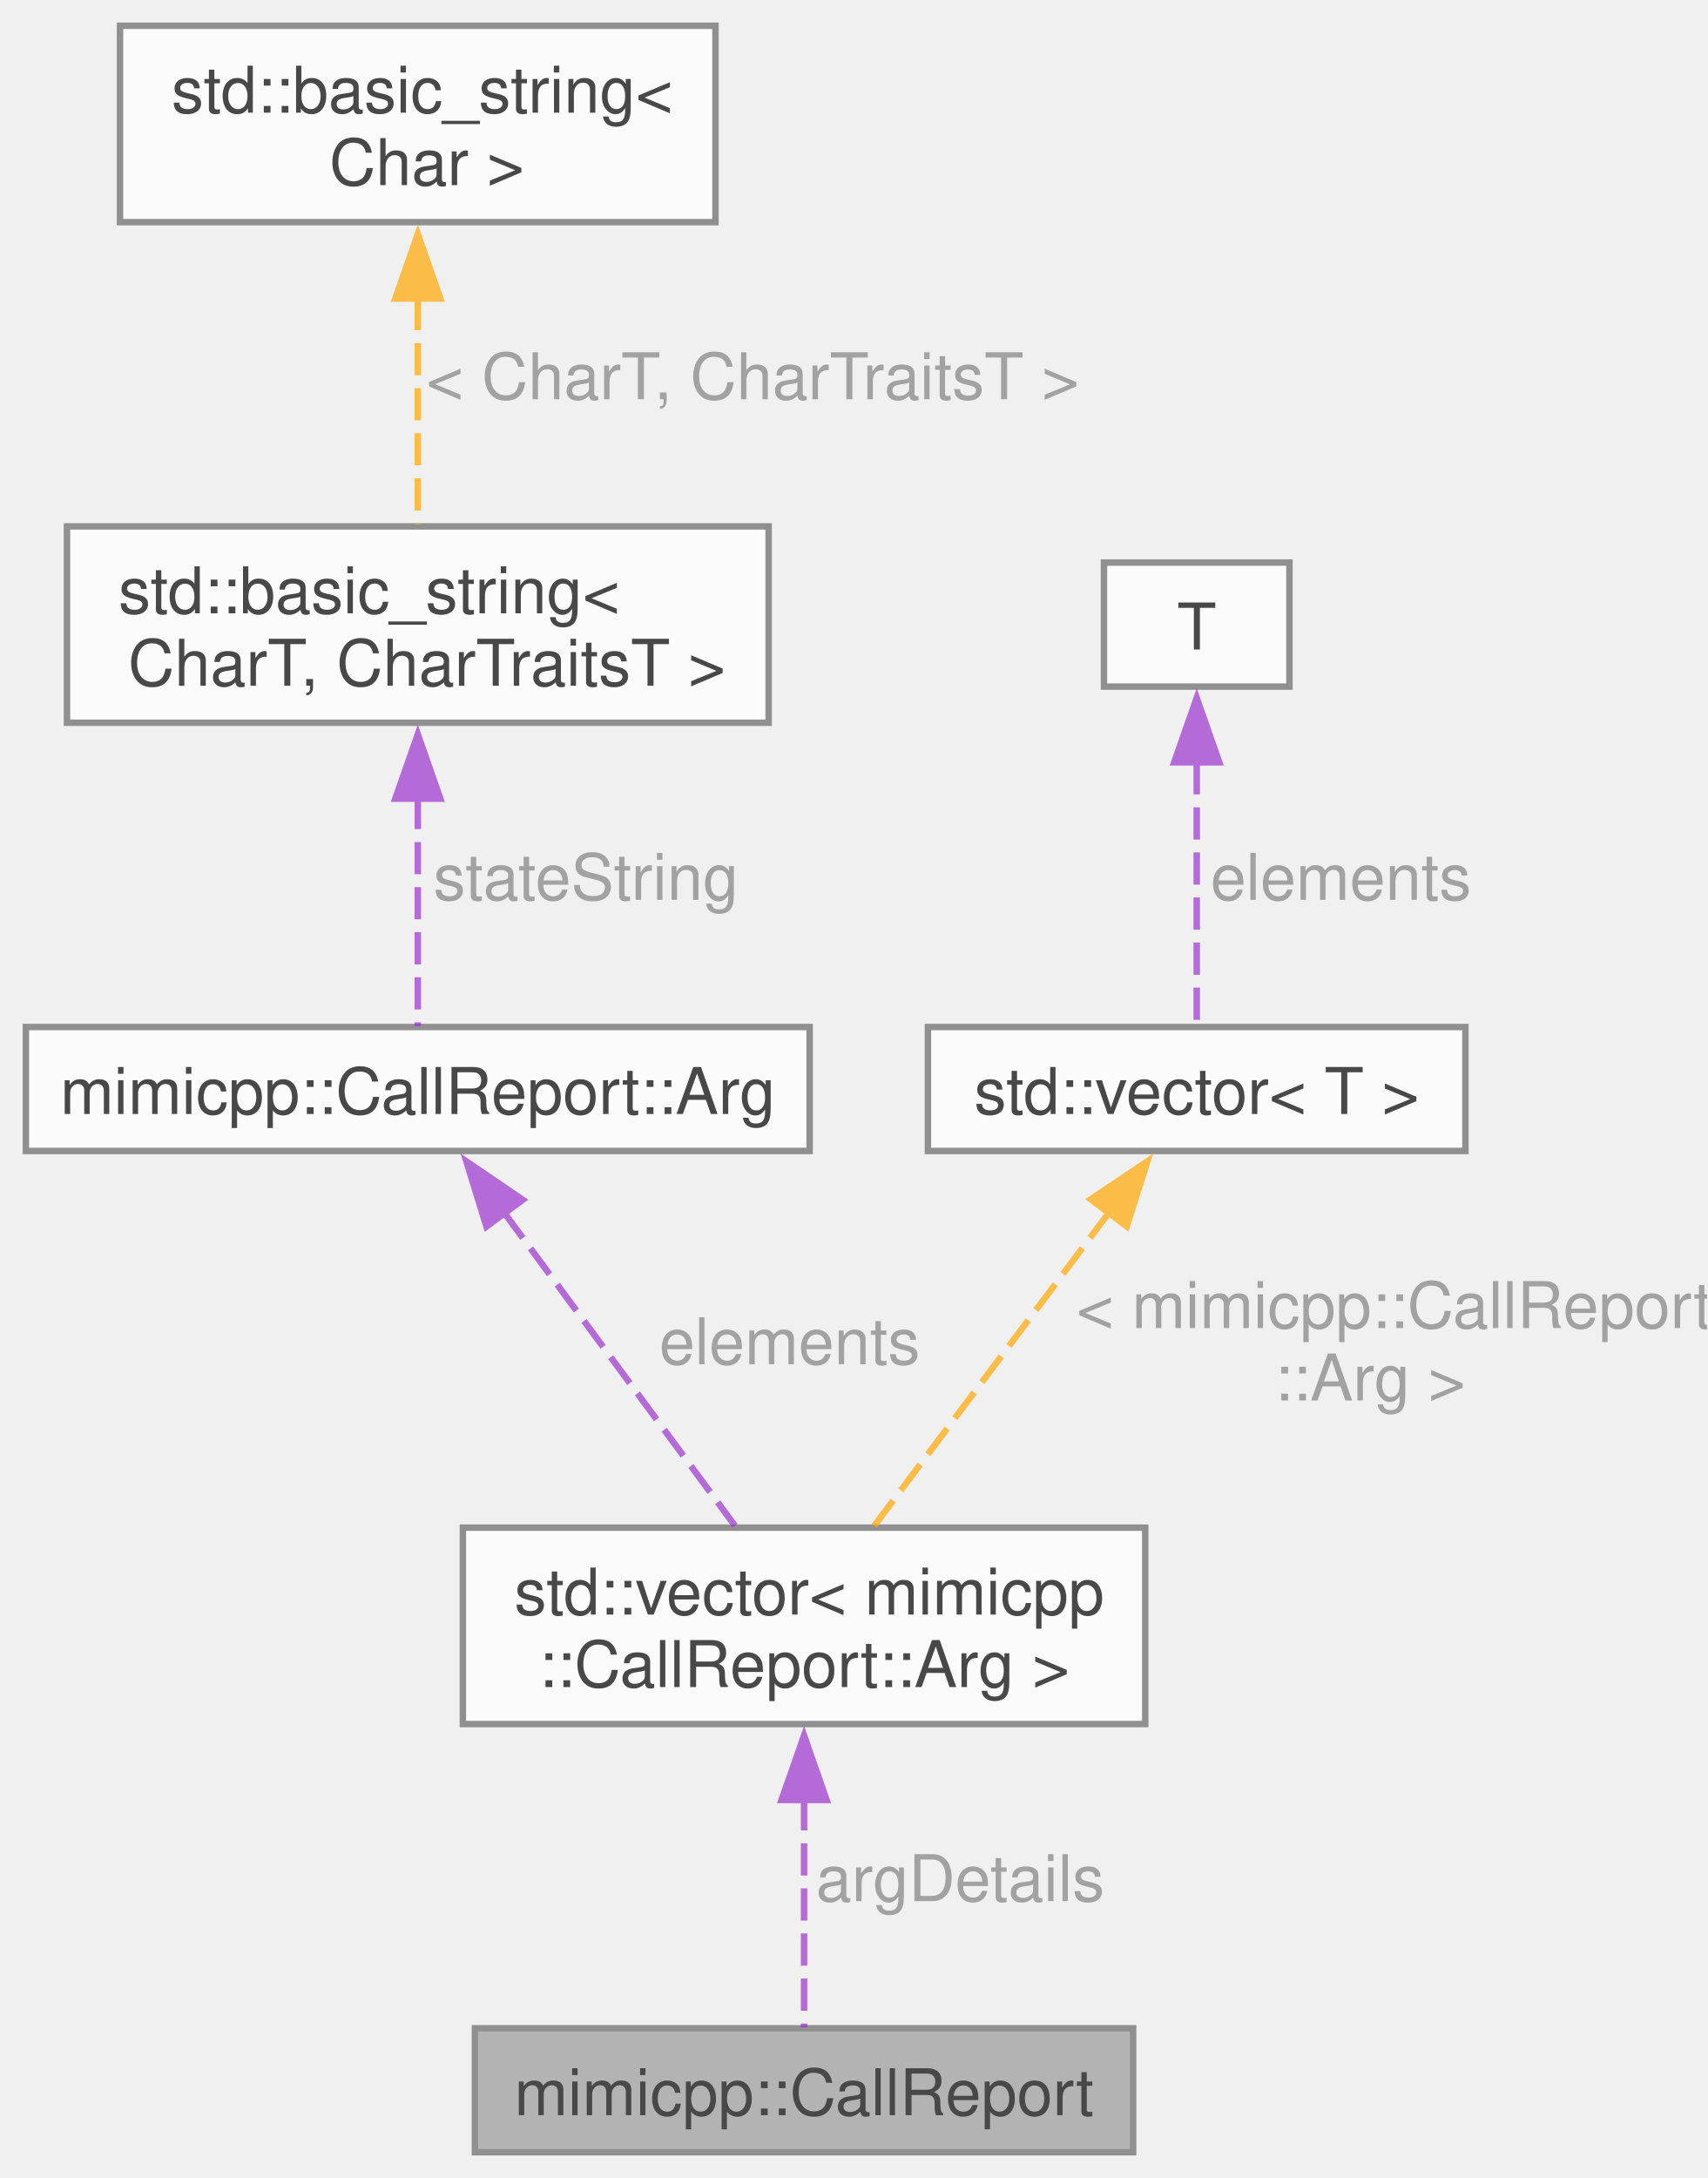
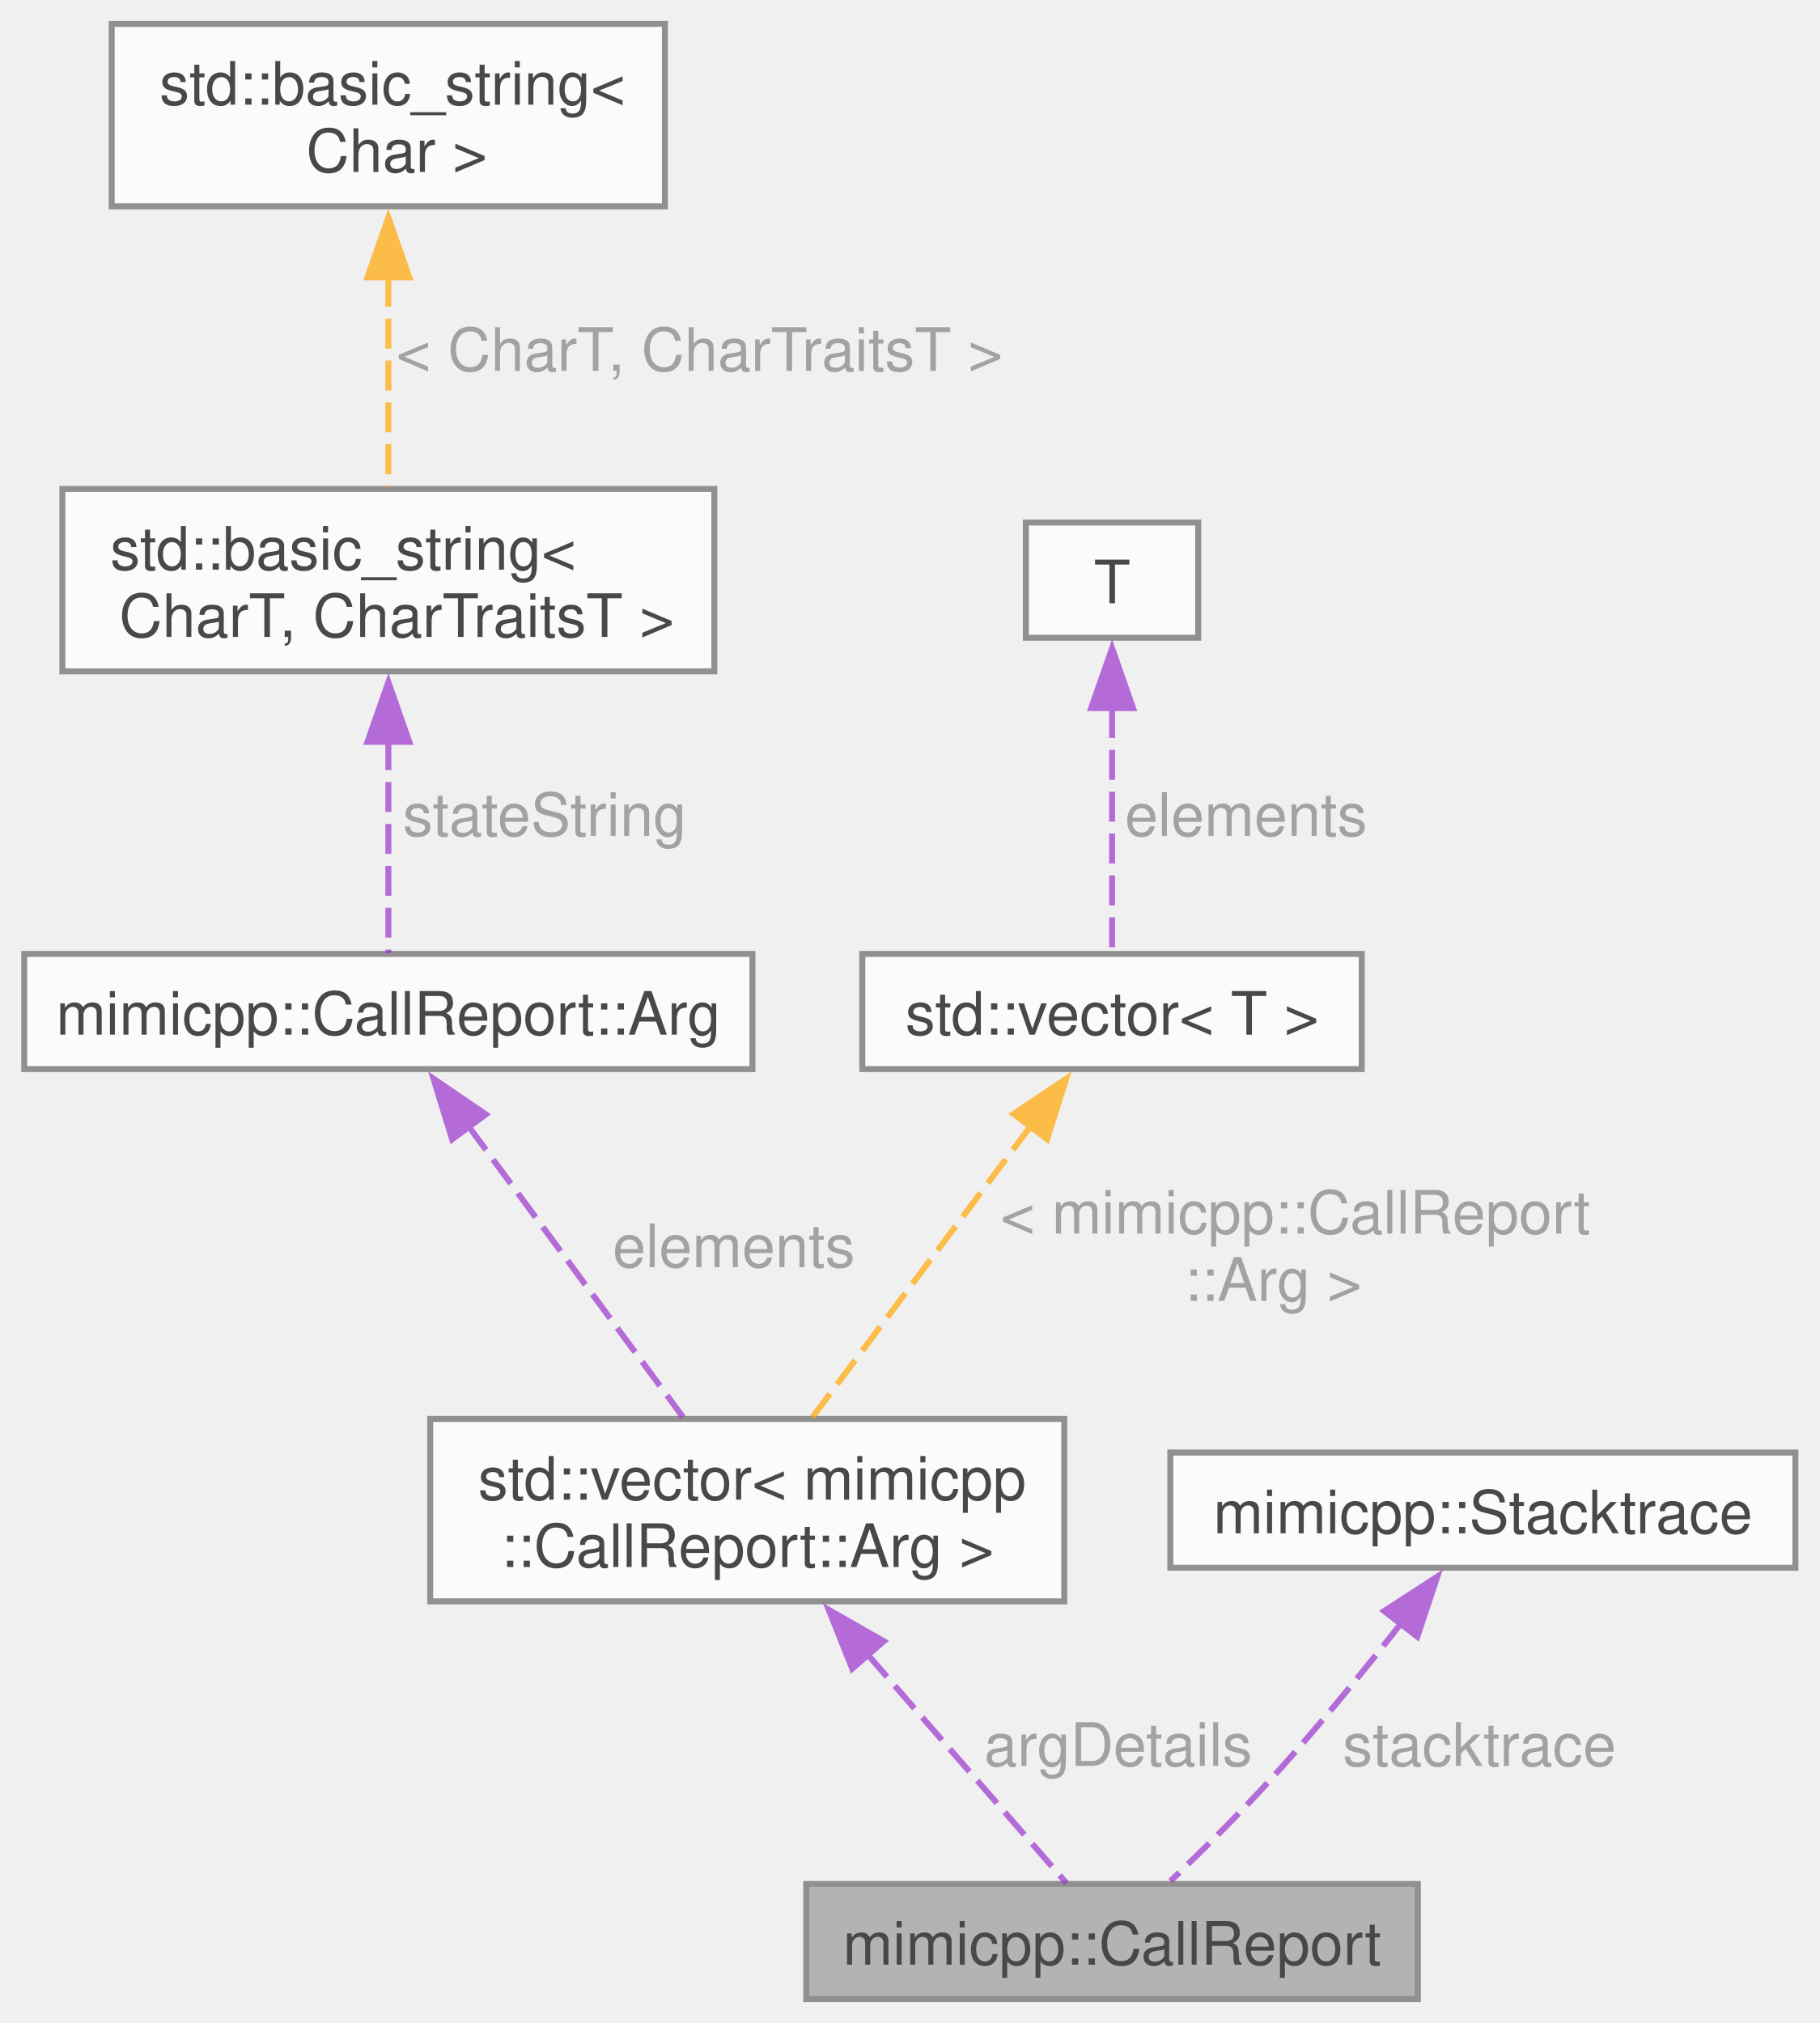
- <svg xmlns="http://www.w3.org/2000/svg" xmlns:xlink="http://www.w3.org/1999/xlink" width="265pt" height="338pt" viewBox="0.00 0.00 265.15 338.25">
+ <svg xmlns="http://www.w3.org/2000/svg" xmlns:xlink="http://www.w3.org/1999/xlink" width="304pt" height="338pt" viewBox="0.00 0.00 304.12 338.25">
  <svg id="main" version="1.1" xml:space="preserve">
    <style type="text/css">
.node, .edge {opacity: 0.7;}
.node.selected, .edge.selected {opacity: 1;}
.edge:hover path { stroke: red; }
.edge:hover polygon { stroke: red; fill: red; }
</style>
    <svg id="graph" class="graph">
      <g id="graph0" class="graph" transform="scale(1 1) rotate(0) translate(4 334.25)">
        <g id="Node000001" class="node">
          <g id="a_Node000001">
            <a xlink:title="Contains the extracted info from a typed call::Info.">
-               <polygon fill="#999999" stroke="#666666" points="172,-19.25 69.75,-19.25 69.75,0 172,0 172,-19.25" />
-               <text text-anchor="middle" x="120.88" y="-5.75" font-family="Helvetica,sans-Serif" font-size="10.00">mimicpp::CallReport</text>
+               <polygon fill="#999999" stroke="#666666" points="233,-19.25 130.75,-19.25 130.75,0 233,0 233,-19.25" />
+               <text text-anchor="middle" x="181.88" y="-5.75" font-family="Helvetica,sans-Serif" font-size="10.00">mimicpp::CallReport</text>
            </a>
          </g>
        </g>
        <g id="Node000002" class="node">
          <g id="a_Node000002">
            <a xlink:title=" ">
              <polygon fill="white" stroke="#666666" points="173.88,-97 67.88,-97 67.88,-66.5 173.88,-66.5 173.88,-97" />
              <text text-anchor="start" x="75.88" y="-83.5" font-family="Helvetica,sans-Serif" font-size="10.00">std::vector&lt; mimicpp</text>
              <text text-anchor="middle" x="120.88" y="-72.25" font-family="Helvetica,sans-Serif" font-size="10.00">::CallReport::Arg &gt;</text>
            </a>
          </g>
        </g>
        <g id="edge1_Node000001_Node000002" class="edge">
          <g id="a_edge1_Node000001_Node000002">
            <a xlink:title=" ">
-               <path fill="none" stroke="#9a32cd" stroke-dasharray="5,2" d="M120.88,-54.98C120.88,-42.48 120.88,-28.27 120.88,-19.38" />
-               <polygon fill="#9a32cd" stroke="#9a32cd" points="117.38,-54.71 120.88,-64.71 124.38,-54.71 117.38,-54.71" />
+               <path fill="none" stroke="#9a32cd" stroke-dasharray="5,2" d="M140.96,-57.66C152.36,-44.56 165.96,-28.92 174.26,-19.38" />
+               <polygon fill="#9a32cd" stroke="#9a32cd" points="138.43,-55.24 134.51,-65.08 143.71,-59.83 138.43,-55.24" />
            </a>
          </g>
-           <text text-anchor="middle" x="143.75" y="-39" font-family="Helvetica,sans-Serif" font-size="10.00" fill="grey"> argDetails</text>
+           <text text-anchor="middle" x="181.51" y="-39" font-family="Helvetica,sans-Serif" font-size="10.00" fill="grey"> argDetails</text>
        </g>
        <g id="Node000003" class="node">
          <g id="a_Node000003">
            <a xlink:href="../../dc/d03/classmimicpp_1_1_call_report_1_1_arg.html" target="_top" xlink:title=" ">
              <polygon fill="white" stroke="#666666" points="121.75,-174.75 0,-174.75 0,-155.5 121.75,-155.5 121.75,-174.75" />
              <text text-anchor="middle" x="60.88" y="-161.25" font-family="Helvetica,sans-Serif" font-size="10.00">mimicpp::CallReport::Arg</text>
            </a>
          </g>
        </g>
        <g id="edge2_Node000002_Node000003" class="edge">
          <g id="a_edge2_Node000002_Node000003">
            <a xlink:title=" ">
              <path fill="none" stroke="#9a32cd" stroke-dasharray="5,2" d="M74.23,-146.01C85.05,-131.34 100.1,-110.92 110.15,-97.29" />
              <polygon fill="#9a32cd" stroke="#9a32cd" points="71.54,-143.76 68.42,-153.89 77.18,-147.92 71.54,-143.76" />
            </a>
          </g>
          <text text-anchor="middle" x="117.25" y="-122.38" font-family="Helvetica,sans-Serif" font-size="10.00" fill="grey"> elements</text>
        </g>
        <g id="Node000004" class="node">
          <g id="a_Node000004">
            <a xlink:title=" ">
              <polygon fill="white" stroke="#666666" points="115.38,-252.5 6.38,-252.5 6.38,-222 115.38,-222 115.38,-252.5" />
              <text text-anchor="start" x="14.38" y="-239" font-family="Helvetica,sans-Serif" font-size="10.00">std::basic_string&lt;</text>
              <text text-anchor="middle" x="60.88" y="-227.75" font-family="Helvetica,sans-Serif" font-size="10.00"> CharT, CharTraitsT &gt;</text>
            </a>
          </g>
        </g>
        <g id="edge3_Node000003_Node000004" class="edge">
          <g id="a_edge3_Node000003_Node000004">
            <a xlink:title=" ">
              <path fill="none" stroke="#9a32cd" stroke-dasharray="5,2" d="M60.88,-210.48C60.88,-197.98 60.88,-183.77 60.88,-174.88" />
              <polygon fill="#9a32cd" stroke="#9a32cd" points="57.38,-210.21 60.88,-220.21 64.38,-210.21 57.38,-210.21" />
            </a>
          </g>
          <text text-anchor="middle" x="85.62" y="-194.5" font-family="Helvetica,sans-Serif" font-size="10.00" fill="grey"> stateString</text>
        </g>
        <g id="Node000005" class="node">
          <g id="a_Node000005">
            <a xlink:title=" ">
              <polygon fill="white" stroke="#666666" points="107.12,-330.25 14.62,-330.25 14.62,-299.75 107.12,-299.75 107.12,-330.25" />
              <text text-anchor="start" x="22.62" y="-316.75" font-family="Helvetica,sans-Serif" font-size="10.00">std::basic_string&lt;</text>
              <text text-anchor="middle" x="60.88" y="-305.5" font-family="Helvetica,sans-Serif" font-size="10.00"> Char &gt;</text>
            </a>
          </g>
        </g>
        <g id="edge4_Node000004_Node000005" class="edge">
          <g id="a_edge4_Node000004_Node000005">
            <a xlink:title=" ">
              <path fill="none" stroke="orange" stroke-dasharray="5,2" d="M60.88,-287.97C60.88,-276.21 60.88,-262.76 60.88,-252.81" />
              <polygon fill="orange" stroke="orange" points="57.38,-287.88 60.88,-297.88 64.38,-287.88 57.38,-287.88" />
            </a>
          </g>
          <text text-anchor="middle" x="111.5" y="-272.25" font-family="Helvetica,sans-Serif" font-size="10.00" fill="grey"> &lt; CharT, CharTraitsT &gt;</text>
        </g>
        <g id="Node000006" class="node">
          <g id="a_Node000006">
            <a xlink:title=" ">
              <polygon fill="white" stroke="#666666" points="223.62,-174.75 140.12,-174.75 140.12,-155.5 223.62,-155.5 223.62,-174.75" />
              <text text-anchor="middle" x="181.88" y="-161.25" font-family="Helvetica,sans-Serif" font-size="10.00">std::vector&lt; T &gt;</text>
            </a>
          </g>
        </g>
        <g id="edge5_Node000002_Node000006" class="edge">
          <g id="a_edge5_Node000002_Node000006">
            <a xlink:title=" ">
              <path fill="none" stroke="orange" stroke-dasharray="5,2" d="M168.3,-146.01C157.3,-131.34 141.99,-110.92 131.78,-97.29" />
              <polygon fill="orange" stroke="orange" points="165.41,-147.99 174.21,-153.89 171.01,-143.79 165.41,-147.99" />
            </a>
          </g>
          <text text-anchor="start" x="160.4" y="-128" font-family="Helvetica,sans-Serif" font-size="10.00" fill="grey"> &lt; mimicpp::CallReport</text>
          <text text-anchor="middle" x="208.78" y="-116.75" font-family="Helvetica,sans-Serif" font-size="10.00" fill="grey">::Arg &gt;</text>
        </g>
        <g id="Node000007" class="node">
          <g id="a_Node000007">
            <a xlink:title=" ">
              <polygon fill="white" stroke="#666666" points="196.28,-246.88 167.47,-246.88 167.47,-227.62 196.28,-227.62 196.28,-246.88" />
              <text text-anchor="middle" x="181.88" y="-233.38" font-family="Helvetica,sans-Serif" font-size="10.00">T</text>
            </a>
          </g>
        </g>
        <g id="edge6_Node000006_Node000007" class="edge">
          <g id="a_edge6_Node000006_Node000007">
            <a xlink:title=" ">
              <path fill="none" stroke="#9a32cd" stroke-dasharray="5,2" d="M181.88,-215.87C181.88,-202.39 181.88,-185.39 181.88,-175.16" />
              <polygon fill="#9a32cd" stroke="#9a32cd" points="178.38,-215.86 181.88,-225.86 185.38,-215.86 178.38,-215.86" />
            </a>
          </g>
          <text text-anchor="middle" x="202.88" y="-194.5" font-family="Helvetica,sans-Serif" font-size="10.00" fill="grey"> elements</text>
        </g>
+         <g id="Node000008" class="node">
+           <g id="a_Node000008">
+             <a xlink:href="../../db/d18/classmimicpp_1_1_stacktrace.html" target="_top" xlink:title="A simple type-erase stacktrace abstraction.">
+               <polygon fill="white" stroke="#666666" points="296.12,-91.38 191.62,-91.38 191.62,-72.12 296.12,-72.12 296.12,-91.38" />
+               <text text-anchor="middle" x="243.88" y="-77.88" font-family="Helvetica,sans-Serif" font-size="10.00">mimicpp::Stacktrace</text>
+             </a>
+           </g>
+         </g>
+         <g id="edge7_Node000001_Node000008" class="edge">
+           <g id="a_edge7_Node000001_Node000008">
+             <a xlink:title=" ">
+               <path fill="none" stroke="#9a32cd" stroke-dasharray="5,2" d="M230.31,-62.96C224,-54.93 216.27,-45.43 208.88,-37.25 203.4,-31.19 196.9,-24.76 191.64,-19.73" />
+               <polygon fill="#9a32cd" stroke="#9a32cd" points="227.37,-64.88 236.26,-70.64 232.91,-60.59 227.37,-64.88" />
+             </a>
+           </g>
+           <text text-anchor="middle" x="241.91" y="-39" font-family="Helvetica,sans-Serif" font-size="10.00" fill="grey"> stacktrace</text>
+         </g>
      </g>
    </svg>
  </svg>
  <style type="text/css">

[data-mouse-over-selected='false'] { opacity: 0.7; }
[data-mouse-over-selected='true']  { opacity: 1.0; }

</style>
</svg>
